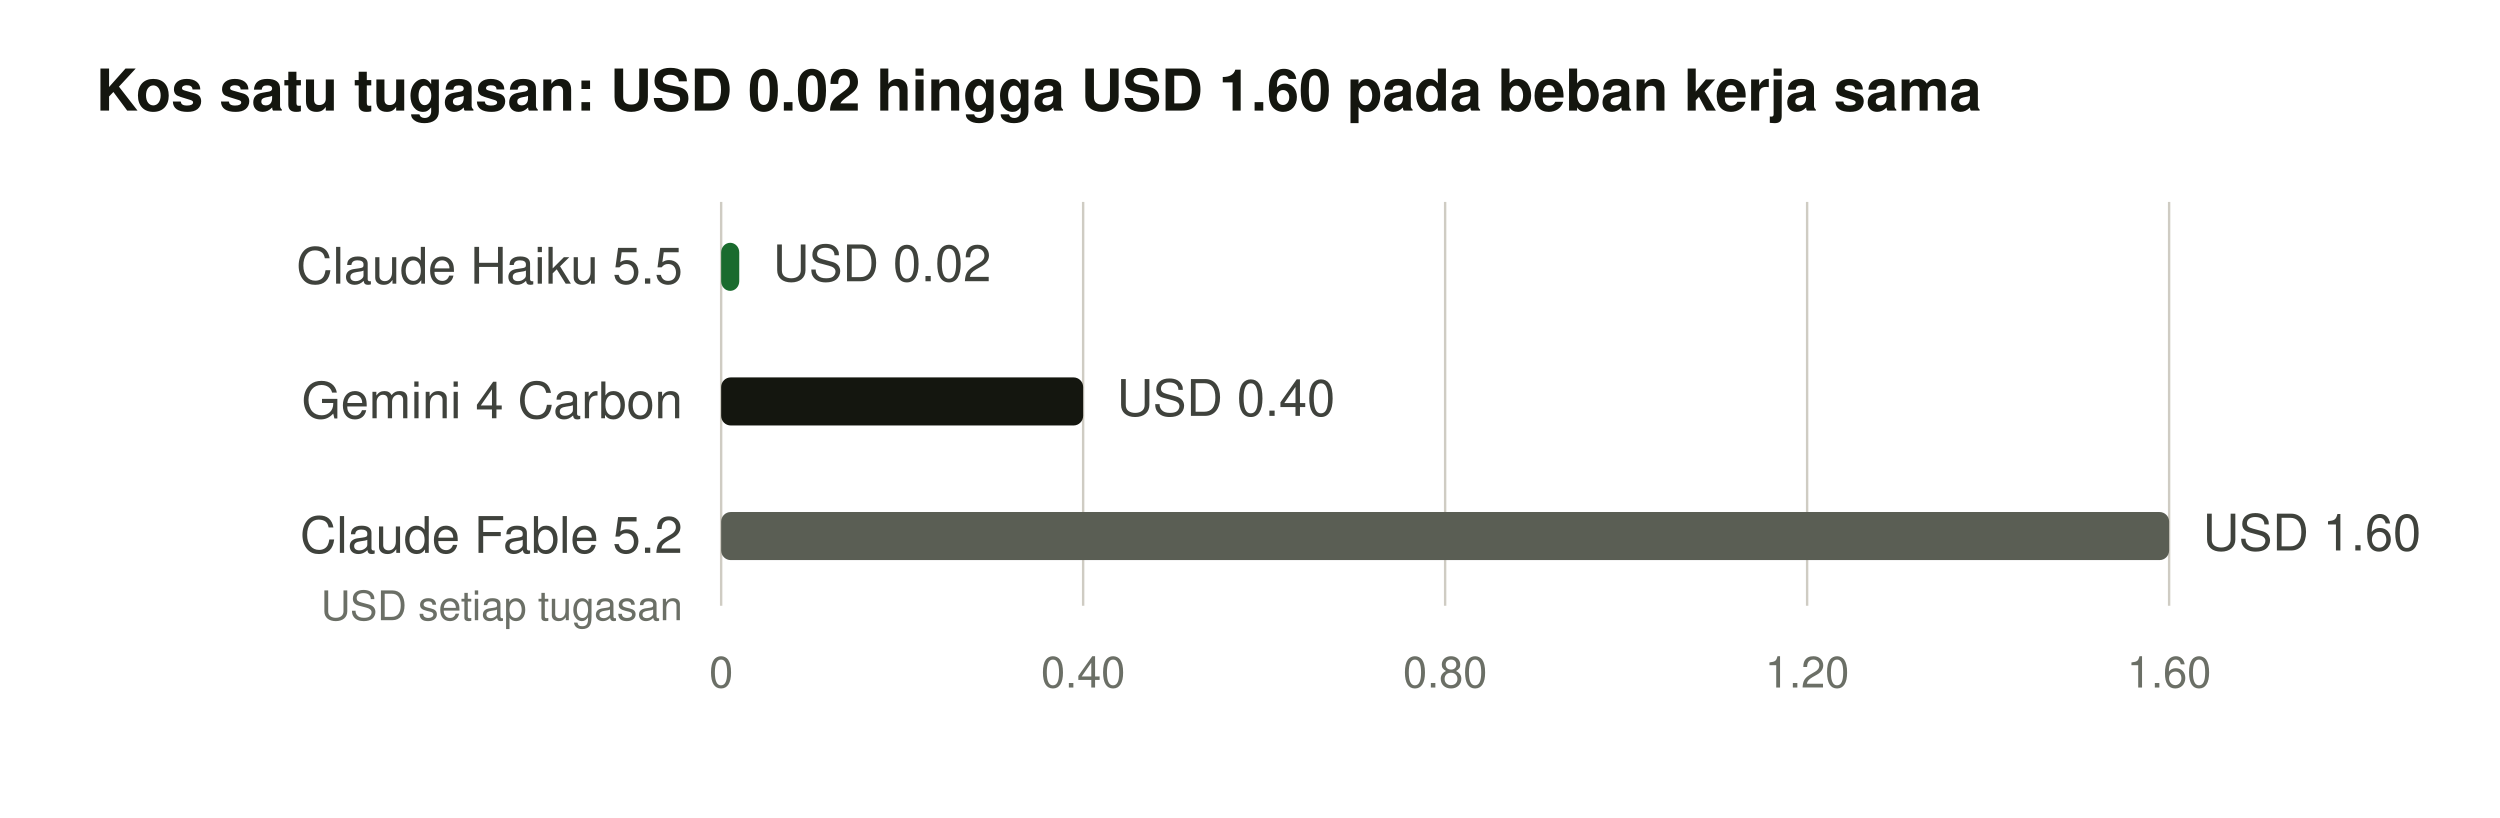
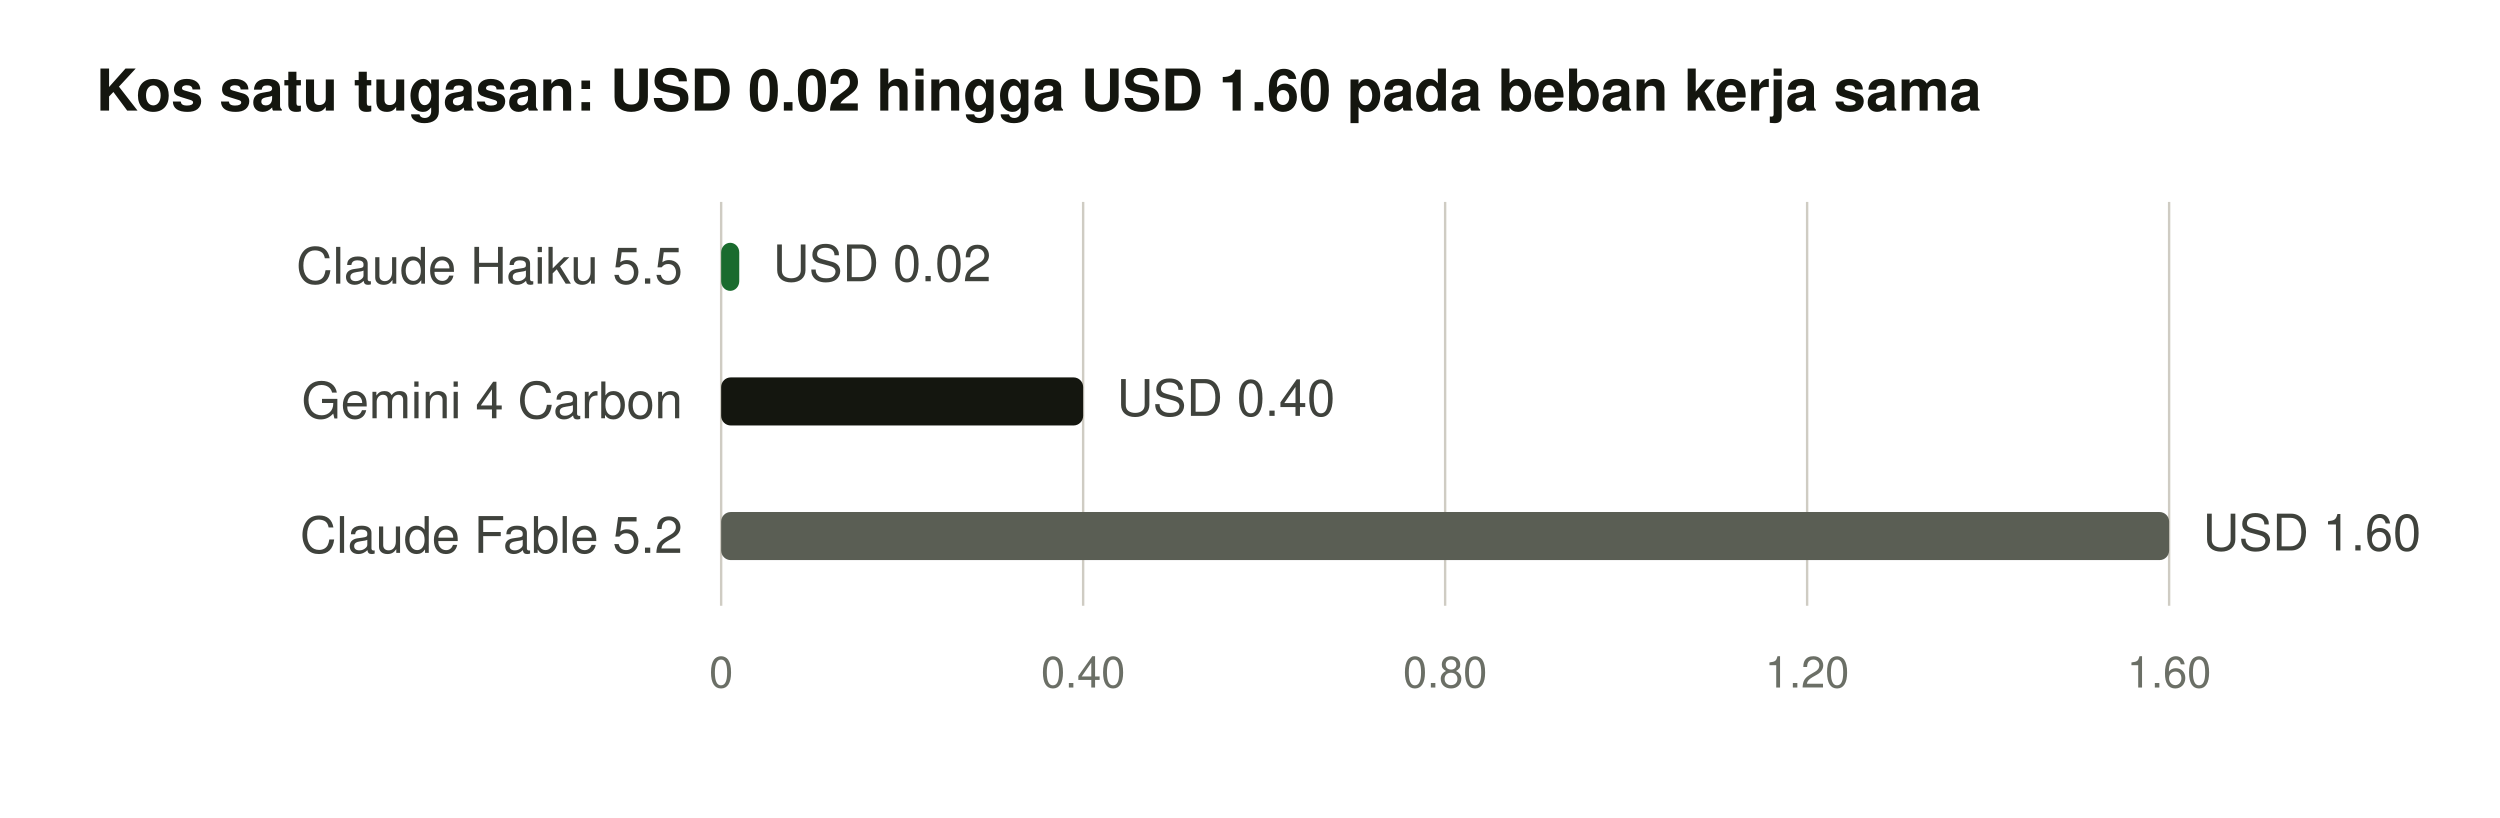
<svg xmlns="http://www.w3.org/2000/svg" width="1040" height="340" viewBox="0 0 1040 340" role="img" aria-labelledby="t d">
  <text x="40" y="46" font-family="-apple-system, Segoe UI, Helvetica, Arial, sans-serif" font-size="24" fill="#14160f" text-anchor="start" font-weight="600">Kos satu tugasan: USD 0.02 hingga USD 1.60 pada beban kerja sama</text>
-   <text x="284" y="258" font-family="-apple-system, Segoe UI, Helvetica, Arial, sans-serif" font-size="17" fill="#6b6f66" text-anchor="end" font-weight="400">USD setiap tugasan</text>
  <line x1="300.0" y1="84" x2="300.0" y2="252" stroke="#cfccc3" stroke-width="1" />
  <text x="300.0" y="286" font-family="-apple-system, Segoe UI, Helvetica, Arial, sans-serif" font-size="18" fill="#6b6f66" text-anchor="middle" font-weight="400">0</text>
  <line x1="450.588" y1="84" x2="450.588" y2="252" stroke="#cfccc3" stroke-width="1" />
  <text x="450.588" y="286" font-family="-apple-system, Segoe UI, Helvetica, Arial, sans-serif" font-size="18" fill="#6b6f66" text-anchor="middle" font-weight="400">0.40</text>
  <line x1="601.176" y1="84" x2="601.176" y2="252" stroke="#cfccc3" stroke-width="1" />
  <text x="601.176" y="286" font-family="-apple-system, Segoe UI, Helvetica, Arial, sans-serif" font-size="18" fill="#6b6f66" text-anchor="middle" font-weight="400">0.80</text>
  <line x1="751.765" y1="84" x2="751.765" y2="252" stroke="#cfccc3" stroke-width="1" />
  <text x="751.765" y="286" font-family="-apple-system, Segoe UI, Helvetica, Arial, sans-serif" font-size="18" fill="#6b6f66" text-anchor="middle" font-weight="400">1.20</text>
  <line x1="902.353" y1="84" x2="902.353" y2="252" stroke="#cfccc3" stroke-width="1" />
  <text x="902.353" y="286" font-family="-apple-system, Segoe UI, Helvetica, Arial, sans-serif" font-size="18" fill="#6b6f66" text-anchor="middle" font-weight="400">1.60</text>
  <text x="284" y="118" font-family="-apple-system, Segoe UI, Helvetica, Arial, sans-serif" font-size="21" fill="#3f423c" text-anchor="end" font-weight="400">Claude Haiku 5.5</text>
  <rect x="300" y="101" width="7.529" height="20" rx="4" fill="#1a6b2e" />
  <text x="321.529" y="117" font-family="-apple-system, Segoe UI, Helvetica, Arial, sans-serif" font-size="21" fill="#3f423c" text-anchor="start" font-weight="400">USD 0.02</text>
  <text x="284" y="174" font-family="-apple-system, Segoe UI, Helvetica, Arial, sans-serif" font-size="21" fill="#3f423c" text-anchor="end" font-weight="400">Gemini 4 Carbon</text>
  <rect x="300" y="157" width="150.588" height="20" rx="4" fill="#14160f" />
  <text x="464.588" y="173" font-family="-apple-system, Segoe UI, Helvetica, Arial, sans-serif" font-size="21" fill="#3f423c" text-anchor="start" font-weight="400">USD 0.40</text>
  <text x="284" y="230" font-family="-apple-system, Segoe UI, Helvetica, Arial, sans-serif" font-size="21" fill="#3f423c" text-anchor="end" font-weight="400">Claude Fable 5.2</text>
  <rect x="300" y="213" width="602.353" height="20" rx="4" fill="#5a5e54" />
  <text x="916.353" y="229" font-family="-apple-system, Segoe UI, Helvetica, Arial, sans-serif" font-size="21" fill="#3f423c" text-anchor="start" font-weight="400">USD 1.60</text>
</svg>
